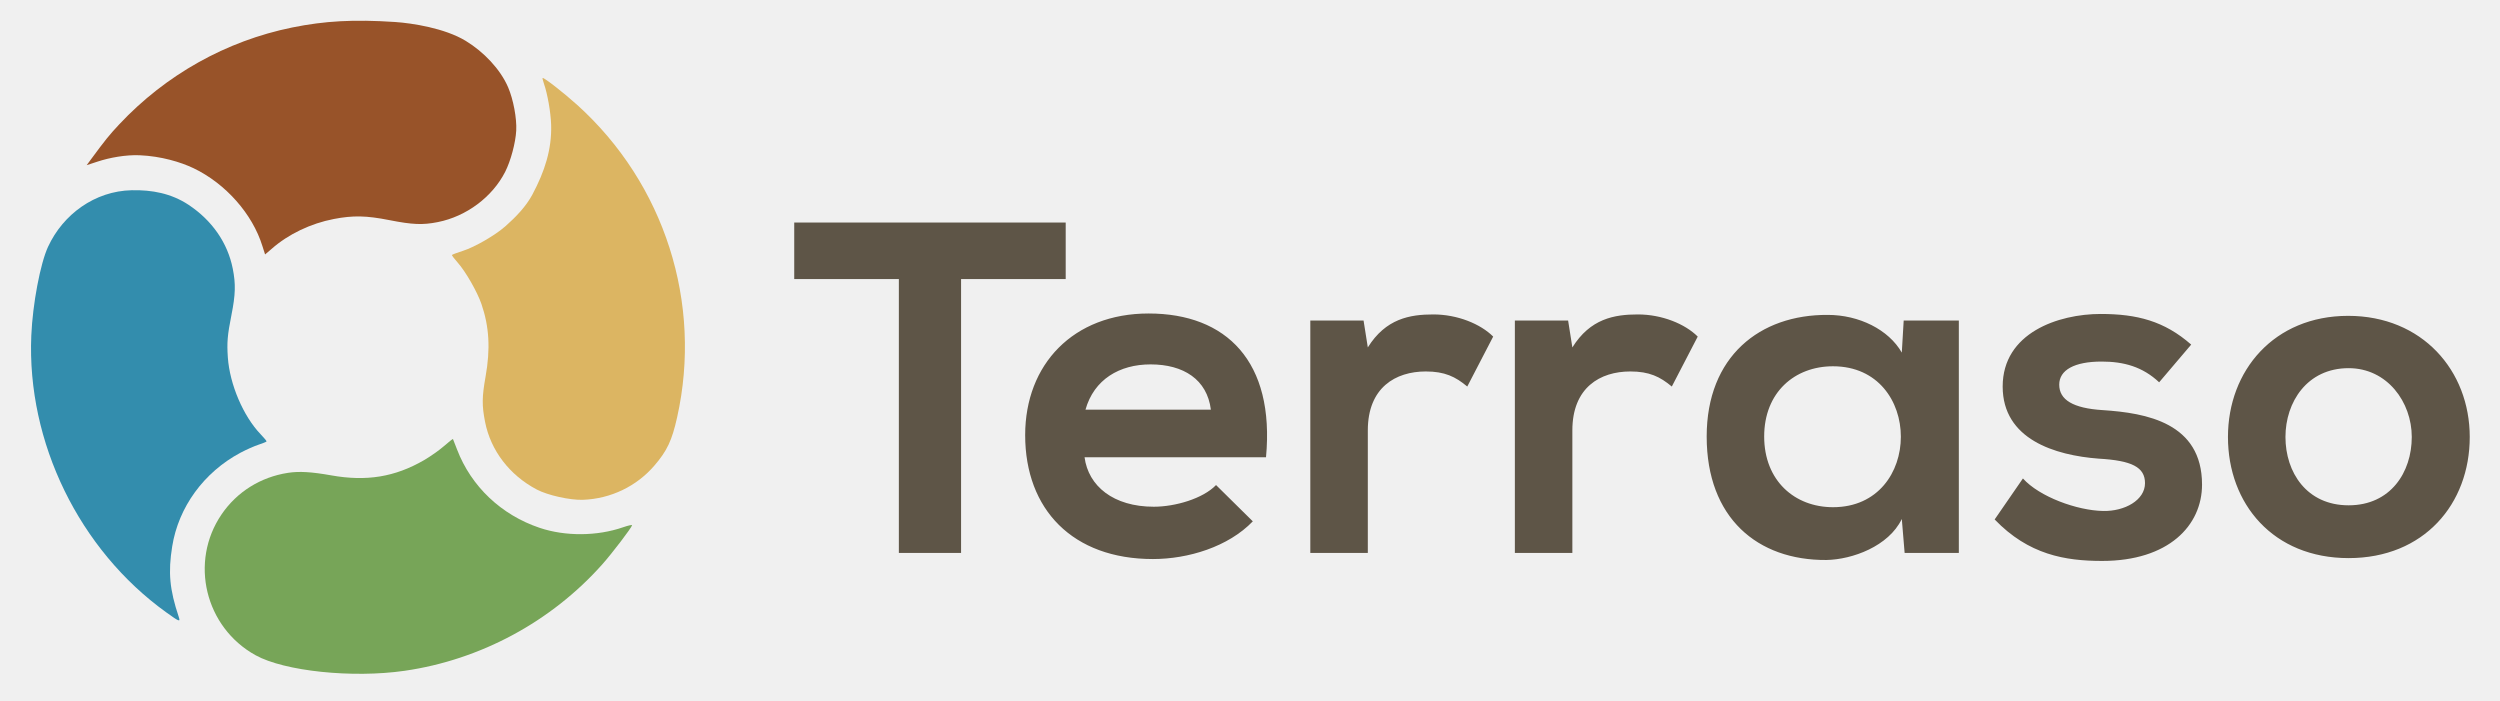
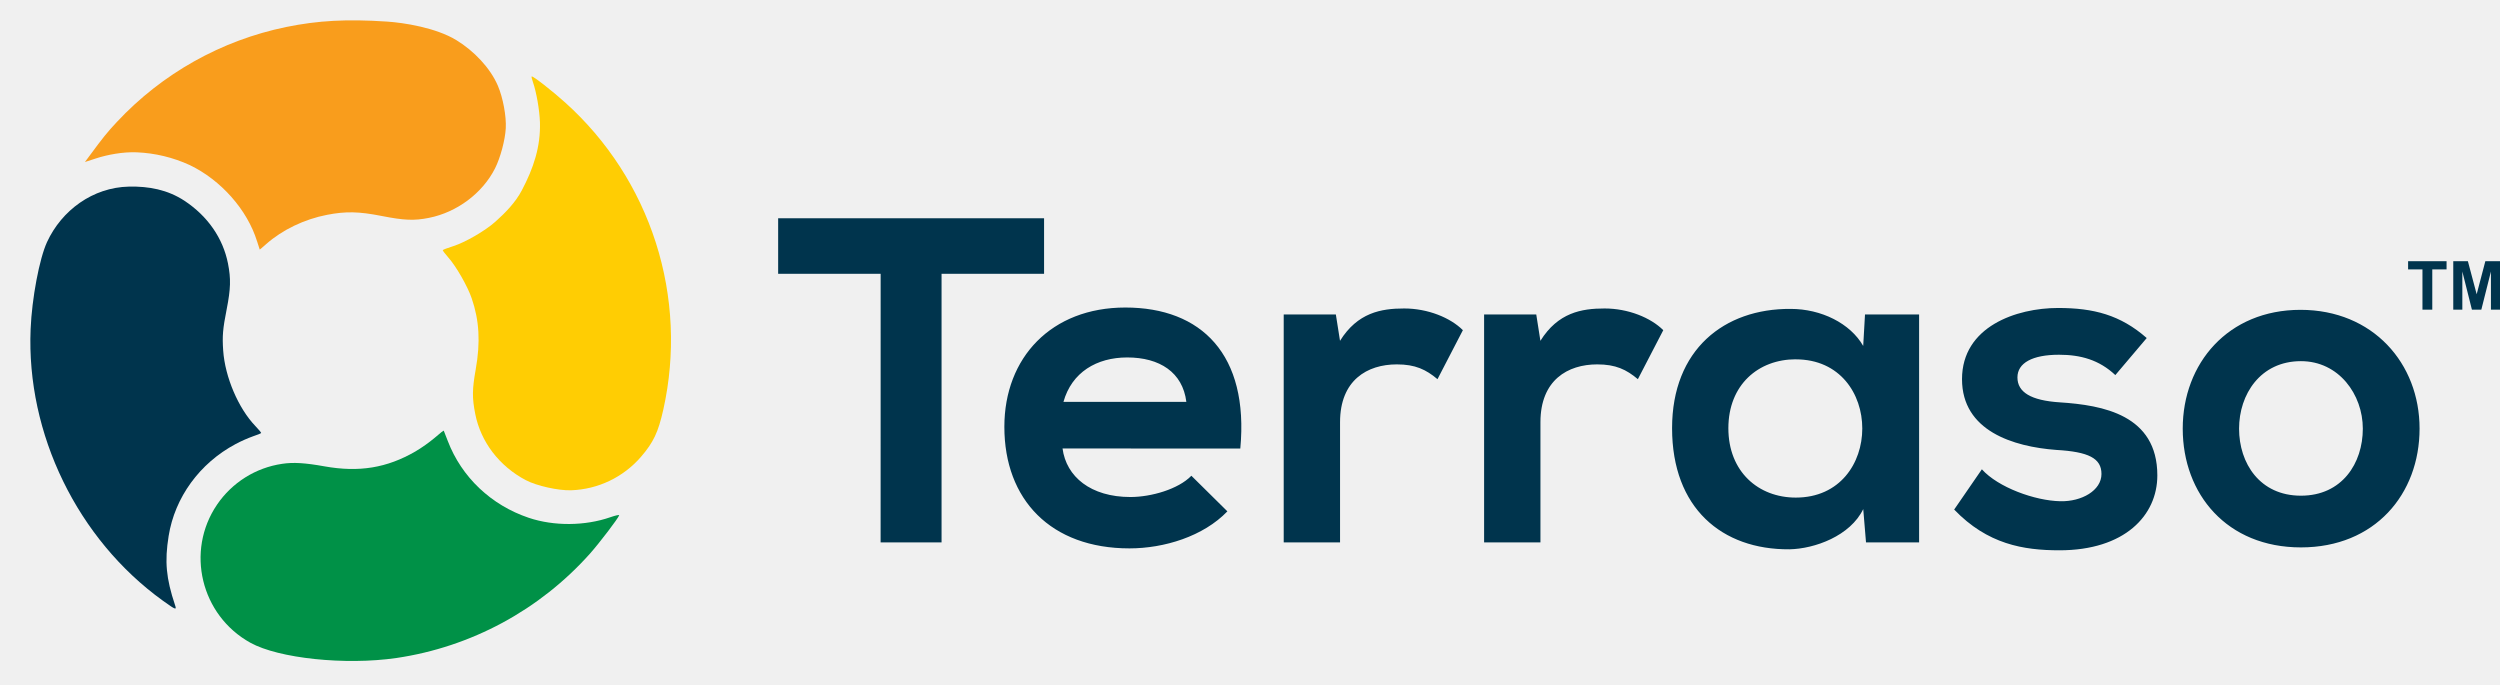
- <svg xmlns="http://www.w3.org/2000/svg" viewBox="0 0 907 254" fill-rule="evenodd" clip-rule="evenodd" stroke-linejoin="round" stroke-miterlimit="2">
-   <path fill="none" d="M0-.003h906.336v253.334H0z" />
-   <path d="M326.106 200.599h22.57v-99.347h37.96V80.733h-98.49v20.52h37.96v99.346zM459.308 165.887c3.249-34.711-14.363-52.152-42.577-52.152-27.359 0-44.8 18.467-44.8 44.116 0 27.016 17.27 44.97 46.339 44.97 12.824 0 27.359-4.445 36.25-13.679l-13.337-13.166c-4.788 4.959-14.876 7.865-22.571 7.865-14.705 0-23.768-7.523-25.136-17.954h65.832zm-65.49-17.27c3.078-10.943 12.311-16.415 23.597-16.415 11.97 0 20.519 5.472 21.887 16.415h-45.484zM475.382 116.3v84.299h20.862V156.14c0-15.56 10.088-21.374 21.032-21.374 6.84 0 10.772 1.88 15.047 5.471l9.404-18.125c-4.616-4.617-12.995-8.036-21.716-8.036-8.55 0-17.27 1.539-23.767 11.97l-1.54-9.747h-19.322zM549.592 116.3v84.299h20.86V156.14c0-15.56 10.09-21.374 21.033-21.374 6.84 0 10.772 1.88 15.047 5.471l9.405-18.125c-4.617-4.617-12.996-8.036-21.716-8.036-8.55 0-17.27 1.539-23.768 11.97l-1.54-9.747h-19.321zM689.975 127.927c-4.788-8.379-15.56-13.68-26.846-13.68-24.623-.17-43.945 15.048-43.945 44.117 0 29.581 18.467 44.97 43.432 44.8 9.405-.171 22.571-4.96 27.359-14.877L691 200.6h19.664v-84.3h-20.006l-.684 11.628zm-24.965 4.959c32.83 0 32.83 51.126 0 51.126-13.85 0-24.965-9.575-24.965-25.648 0-16.074 11.115-25.478 24.965-25.478zM794.966 125.02c-9.746-8.55-19.664-11.114-32.83-11.114-15.39 0-35.567 6.84-35.567 26.332 0 19.152 18.98 24.965 34.883 26.162 11.97.684 16.757 3.078 16.757 8.892 0 6.156-7.353 10.26-15.218 10.088-9.405-.17-23.084-5.13-29.07-11.798l-10.259 14.876c12.312 12.825 25.65 15.048 38.987 15.048 24.11 0 36.25-12.825 36.25-27.701 0-22.4-20.177-25.991-36.08-27.017-10.772-.684-15.73-3.762-15.73-9.234 0-5.3 5.471-8.378 15.389-8.378 8.036 0 14.876 1.88 20.86 7.523l11.628-13.679zM851.906 114.59c-26.846 0-43.603 19.835-43.603 43.945 0 24.28 16.415 43.945 43.774 43.945s43.945-19.664 43.945-43.945c0-24.11-17.27-43.945-44.116-43.945zm.17 18.98c14.022 0 22.914 12.311 22.914 24.965 0 12.824-7.695 24.793-22.913 24.793-15.219 0-22.913-11.969-22.913-24.793 0-12.654 7.865-24.965 22.913-24.965z" fill="#5e5547" fill-rule="nonzero" />
-   <g fill-rule="nonzero">
-     <path d="M194.741 177.599c-9.88-5.213-16.714-14.147-18.754-24.52-1.173-5.967-1.141-9.047.176-16.439 1.793-10.08 1.338-18.105-1.493-26.34-1.53-4.445-5.72-11.76-8.602-15.01-1.216-1.373-2.166-2.62-2.108-2.772.057-.152 1.836-.828 3.954-1.5 4.34-1.377 11.787-5.688 15.475-8.96 3.804-3.372 7.474-7.156 9.811-11.562 4.396-8.286 7.026-16.253 6.752-25.238-.149-4.544-1.304-11.15-2.601-14.878-.378-1.086-.6-2.025-.493-2.087.446-.258 7.604 5.308 12.484 9.709 31.754 28.634 45.6 71.89 36.31 113.442-1.883 8.42-3.645 12.145-8.297 17.534-6.48 7.509-15.843 11.982-25.847 12.353-4.67.171-12.797-1.637-16.767-3.732z" fill="#dcb562" />
-     <path d="M92.718 237.718c-18.334-10.142-24.064-33.876-12.336-51.094 5.568-8.177 14.163-13.551 24.118-15.08 4.06-.623 8.476-.363 15.719.925 12.76 2.269 23.046.584 33.592-5.504 2.278-1.317 5.554-3.626 7.28-5.134 1.726-1.508 3.184-2.66 3.24-2.558.055.1.726 1.816 1.49 3.811 5.126 13.395 16.038 23.738 29.985 28.424 9.319 3.132 20.858 3.048 30.25-.219 1.863-.648 3.33-.969 3.26-.713-.272 1.016-7.252 10.173-10.767 14.127-18.526 20.828-44.236 34.683-71.746 38.66-18.918 2.735-43.593.16-54.085-5.645z" fill="#77a558" />
-     <path d="M60.32 222.168c-31.578-22.697-50.614-61.73-48.965-100.407.49-11.486 3.259-26.146 6.09-32.259 5.435-11.734 16.944-20.195 30.319-20.487 7.346-.162 14.308 1.131 20.583 5.248 8.598 5.696 14.236 13.818 16.096 23.19 1.113 5.609 1.005 9.388-.48 16.865-1.448 7.278-1.677 9.984-1.302 15.347.684 9.79 5.6 21.318 11.886 27.873 1.223 1.277 2.198 2.446 2.166 2.597-.033.15-1.327.685-2.873 1.187-1.548.5-4.518 1.82-6.599 2.93-13.292 7.095-22.489 19.726-24.773 34.024-1.511 9.448-.94 15.576 2.38 25.531.65 1.95.28 1.816-4.528-1.639z" fill="#338dad" />
-     <path d="M95.188 89.236C91.594 77.623 81.867 66.62 70.275 61.052c-4.71-2.262-11.865-4.398-19.612-4.726-5.11-.217-10.96.89-15.177 2.273l-4.039 1.322 1.609-2.178c5.168-7.004 6.652-8.838 10.22-12.643 16.84-17.957 38.804-30.258 62.7-35.12 11.874-2.415 22.457-2.983 37.282-2.004 6.273.415 18.121 2.245 25.699 6.849 6.513 3.955 12.587 10.29 15.406 16.888 1.881 4.406 3.16 11.255 2.926 15.661-.236 4.421-2.001 11.008-4.007 14.955-4.645 9.139-14.056 16.17-24.414 18.24-5.514 1.102-9.189.954-17.592-.706-8.396-1.66-13.186-1.757-20.176-.409-8.395 1.62-16.537 5.527-22.526 10.81-1.296 1.144-2.377 2.063-2.401 2.044-.024-.021-.468-1.403-.985-3.072z" fill="#985329" />
+ <svg xmlns="http://www.w3.org/2000/svg" width="1960" height="537" fill="none">
+   <g clip-path="url(#a)">
+     <path fill="#00344D" d="M690.397 425.228h47.786V214.642h80.369v-43.499H610.068v43.499h80.359l-.03 210.586Zm282.002-73.58c6.881-73.58-30.403-110.55-90.14-110.55-57.916 0-94.841 39.143-94.841 93.517 0 57.268 36.565 95.319 98.101 95.319 27.153 0 57.927-9.422 76.749-29.039l-28.233-27.908c-10.141 10.504-31.494 16.673-47.785 16.673-31.134 0-50.326-15.952-53.216-38.052l139.365.04Zm-138.645-36.61c6.52-23.201 26.063-34.797 50.005-34.797 25.343 0 43.445 11.596 46.335 34.797h-96.34Zm172.676-68.503v178.693h44.17V330.99c0-32.985 21.36-45.312 44.52-45.312 14.48 0 22.82 4.006 31.87 11.596l19.91-38.412c-9.78-9.793-27.51-17.023-46.01-17.023-18.1 0-36.56 3.264-50.32 25.374l-3.26-20.658-40.88-.02Zm157.11 0v178.693h44.17V330.99c0-32.985 21.36-45.312 44.53-45.312 14.47 0 22.8 4.006 31.85 11.596l19.92-38.412c-9.78-9.793-27.52-17.023-46.01-17.023-18.1 0-36.56 3.264-50.32 25.374l-3.25-20.658-40.89-.02Zm297.21 24.684c-10.14-17.754-32.94-29.04-56.83-29.04-52.14-.37-93.01 31.894-93.01 93.507 0 62.706 39.09 95.33 91.95 94.969 19.91-.36 47.78-10.514 57.92-31.533l2.17 26.096h41.63V246.535h-42.42l-1.41 24.684Zm-52.85 10.514c69.51 0 69.51 108.377 0 108.377-29.33 0-52.86-20.297-52.86-54.374 0-34.076 23.53-54.043 52.86-54.043v.04Zm275.13-16.713c-20.63-18.124-41.64-23.562-69.51-23.562-32.58 0-75.3 14.5-75.3 55.816 0 40.595 40.19 52.922 73.85 55.465 25.34 1.442 35.48 6.519 35.48 18.846 0 13.018-15.57 21.75-32.22 21.379-19.91-.36-48.86-10.875-61.54-25.034l-21.72 31.563c26.1 27.187 54.3 31.943 82.54 31.943 51.01 0 76.74-27.186 76.74-58.719 0-47.475-42.71-55.075-76.38-57.268-22.8-1.452-33.3-8.011-33.3-19.567 0-11.235 11.58-17.764 32.58-17.764 17 0 31.49 4.006 44.17 15.952l24.61-29.05Zm120.54-22.11c-56.83 0-92.31 42.057-92.31 93.127 0 51.47 34.76 93.126 92.67 93.126 57.92 0 93.01-41.686 93.01-93.126.03-51.08-36.53-93.127-93.37-93.127Zm.36 40.235c29.7 0 48.52 26.095 48.52 52.912 0 27.187-16.29 52.561-48.52 52.561-32.22 0-48.5-25.374-48.5-52.561 0-26.787 16.65-52.912 48.5-52.912Z" />
+     <path fill="#FFCD03" d="M412.286 376.472c-20.912-11.015-35.384-30.041-39.704-51.971-2.48-12.657-2.41-19.176.37-34.847 3.8-21.369 2.84-38.382-3.16-55.836-3.231-9.423-12.112-24.934-18.212-31.823-2.541-2.874-4.541-5.548-4.461-5.878.08-.331 3.89-1.763 8.371-3.185 9.191-2.914 24.953-12.016 32.764-19.026 8.051-7.149 15.821-15.17 20.772-24.513 9.311-17.564 14.872-34.457 14.292-53.503-.31-9.623-2.761-23.632-5.501-31.532-.8-2.304-1.27-4.296-1-4.427.95-.55 16.102 11.256 26.433 20.578a250.104 250.104 0 0 1 70.951 109.839 250.361 250.361 0 0 1 5.857 130.678c-4 17.855-7.71 25.745-17.562 37.171a75.915 75.915 0 0 1-24.628 18.796 75.83 75.83 0 0 1-30.078 7.38c-9.891.36-27.093-3.465-35.504-7.911v.01Z" />
+     <path fill="#009147" d="M196.292 503.905c-38.814-21.489-50.946-71.808-26.113-108.297a74.936 74.936 0 0 1 22.177-21.352 74.848 74.848 0 0 1 28.879-10.622c8.601-1.321 17.942-.771 33.284 2.003 27.003 4.807 48.785 1.242 71.117-11.666a117.458 117.458 0 0 0 15.402-10.925c3.651-3.194 6.741-5.637 6.861-5.417.12.22 1.53 3.845 3.15 8.081 10.852 28.389 34.004 50.318 63.477 60.242 19.733 6.649 44.165 6.469 64.008-.461 3.94-1.372 7.05-2.053 6.9-1.512-.57 2.153-15.351 21.569-22.792 29.951-39.479 44.292-93.239 73.297-151.897 81.951-39.995 5.798-92.241.331-114.453-11.976Z" />
+     <path fill="#00344D" d="M127.704 470.95C60.847 422.835 20.552 340.092 24.003 258.111c1-24.343 6.9-55.425 12.891-68.383 11.502-24.874 35.874-42.808 64.187-43.429 15.552-.341 30.294 2.403 43.575 11.125 18.202 12.076 30.144 29.29 34.084 49.157 2.35 11.896 2.12 19.907-1 35.748-3.07 15.431-3.55 21.169-2.76 32.535 1.45 20.758 11.861 45.191 25.163 59.08 2.59 2.704 4.66 5.177 4.59 5.497-.07.321-2.81 1.452-6.081 2.514a108.532 108.532 0 0 0-14.001 6.218c-28.143 15.021-47.616 41.807-52.446 72.098-3.2 20.028-2 33.045 5 54.074 1.461 4.206.681 3.925-9.501-3.395Z" />
+     <path fill="#F99D1C" d="M201.523 189.167c-7.611-24.613-28.204-47.945-52.746-59.741a110.84 110.84 0 0 0-41.515-10.014c-10.821-.46-23.203 1.893-32.134 4.817l-8.55 2.794 3.43-4.617c10.941-14.84 14.081-18.735 21.632-26.796a250.946 250.946 0 0 1 132.745-74.451c25.133-5.117 47.545-6.319 78.929-4.246 13.281.881 38.364 4.756 54.406 14.52 13.792 8.381 26.643 21.81 32.614 35.798 4 9.343 6.69 23.863 6.2 33.196-.49 9.332-4.24 23.331-8.491 31.703-9.831 19.376-29.753 34.276-51.685 38.662-11.672 2.343-19.453 2.003-37.245-1.492-17.792-3.495-27.913-3.725-42.714-.871-17.772 3.435-35.004 11.716-47.686 22.911-2.75 2.433-5 4.376-5.08 4.336-.08-.04-1-3.004-2.09-6.509h-.02Z" />
+     <path fill="#00344D" d="M1899.21 242.77v-31.563h-11.26v-6.429h30.16v6.429h-11.2v31.563h-7.7Zm24.15 0v-37.992h11.46l6.89 25.916 6.8-25.916H1960v37.992h-7.11v-29.911l-7.53 29.911h-7.38l-7.51-29.911v29.911h-7.11Z" />
  </g>
+   <defs>
+     <clipPath id="a">
+       <path fill="#fff" d="M0 0h1960v537H0z" />
+     </clipPath>
+   </defs>
</svg>
